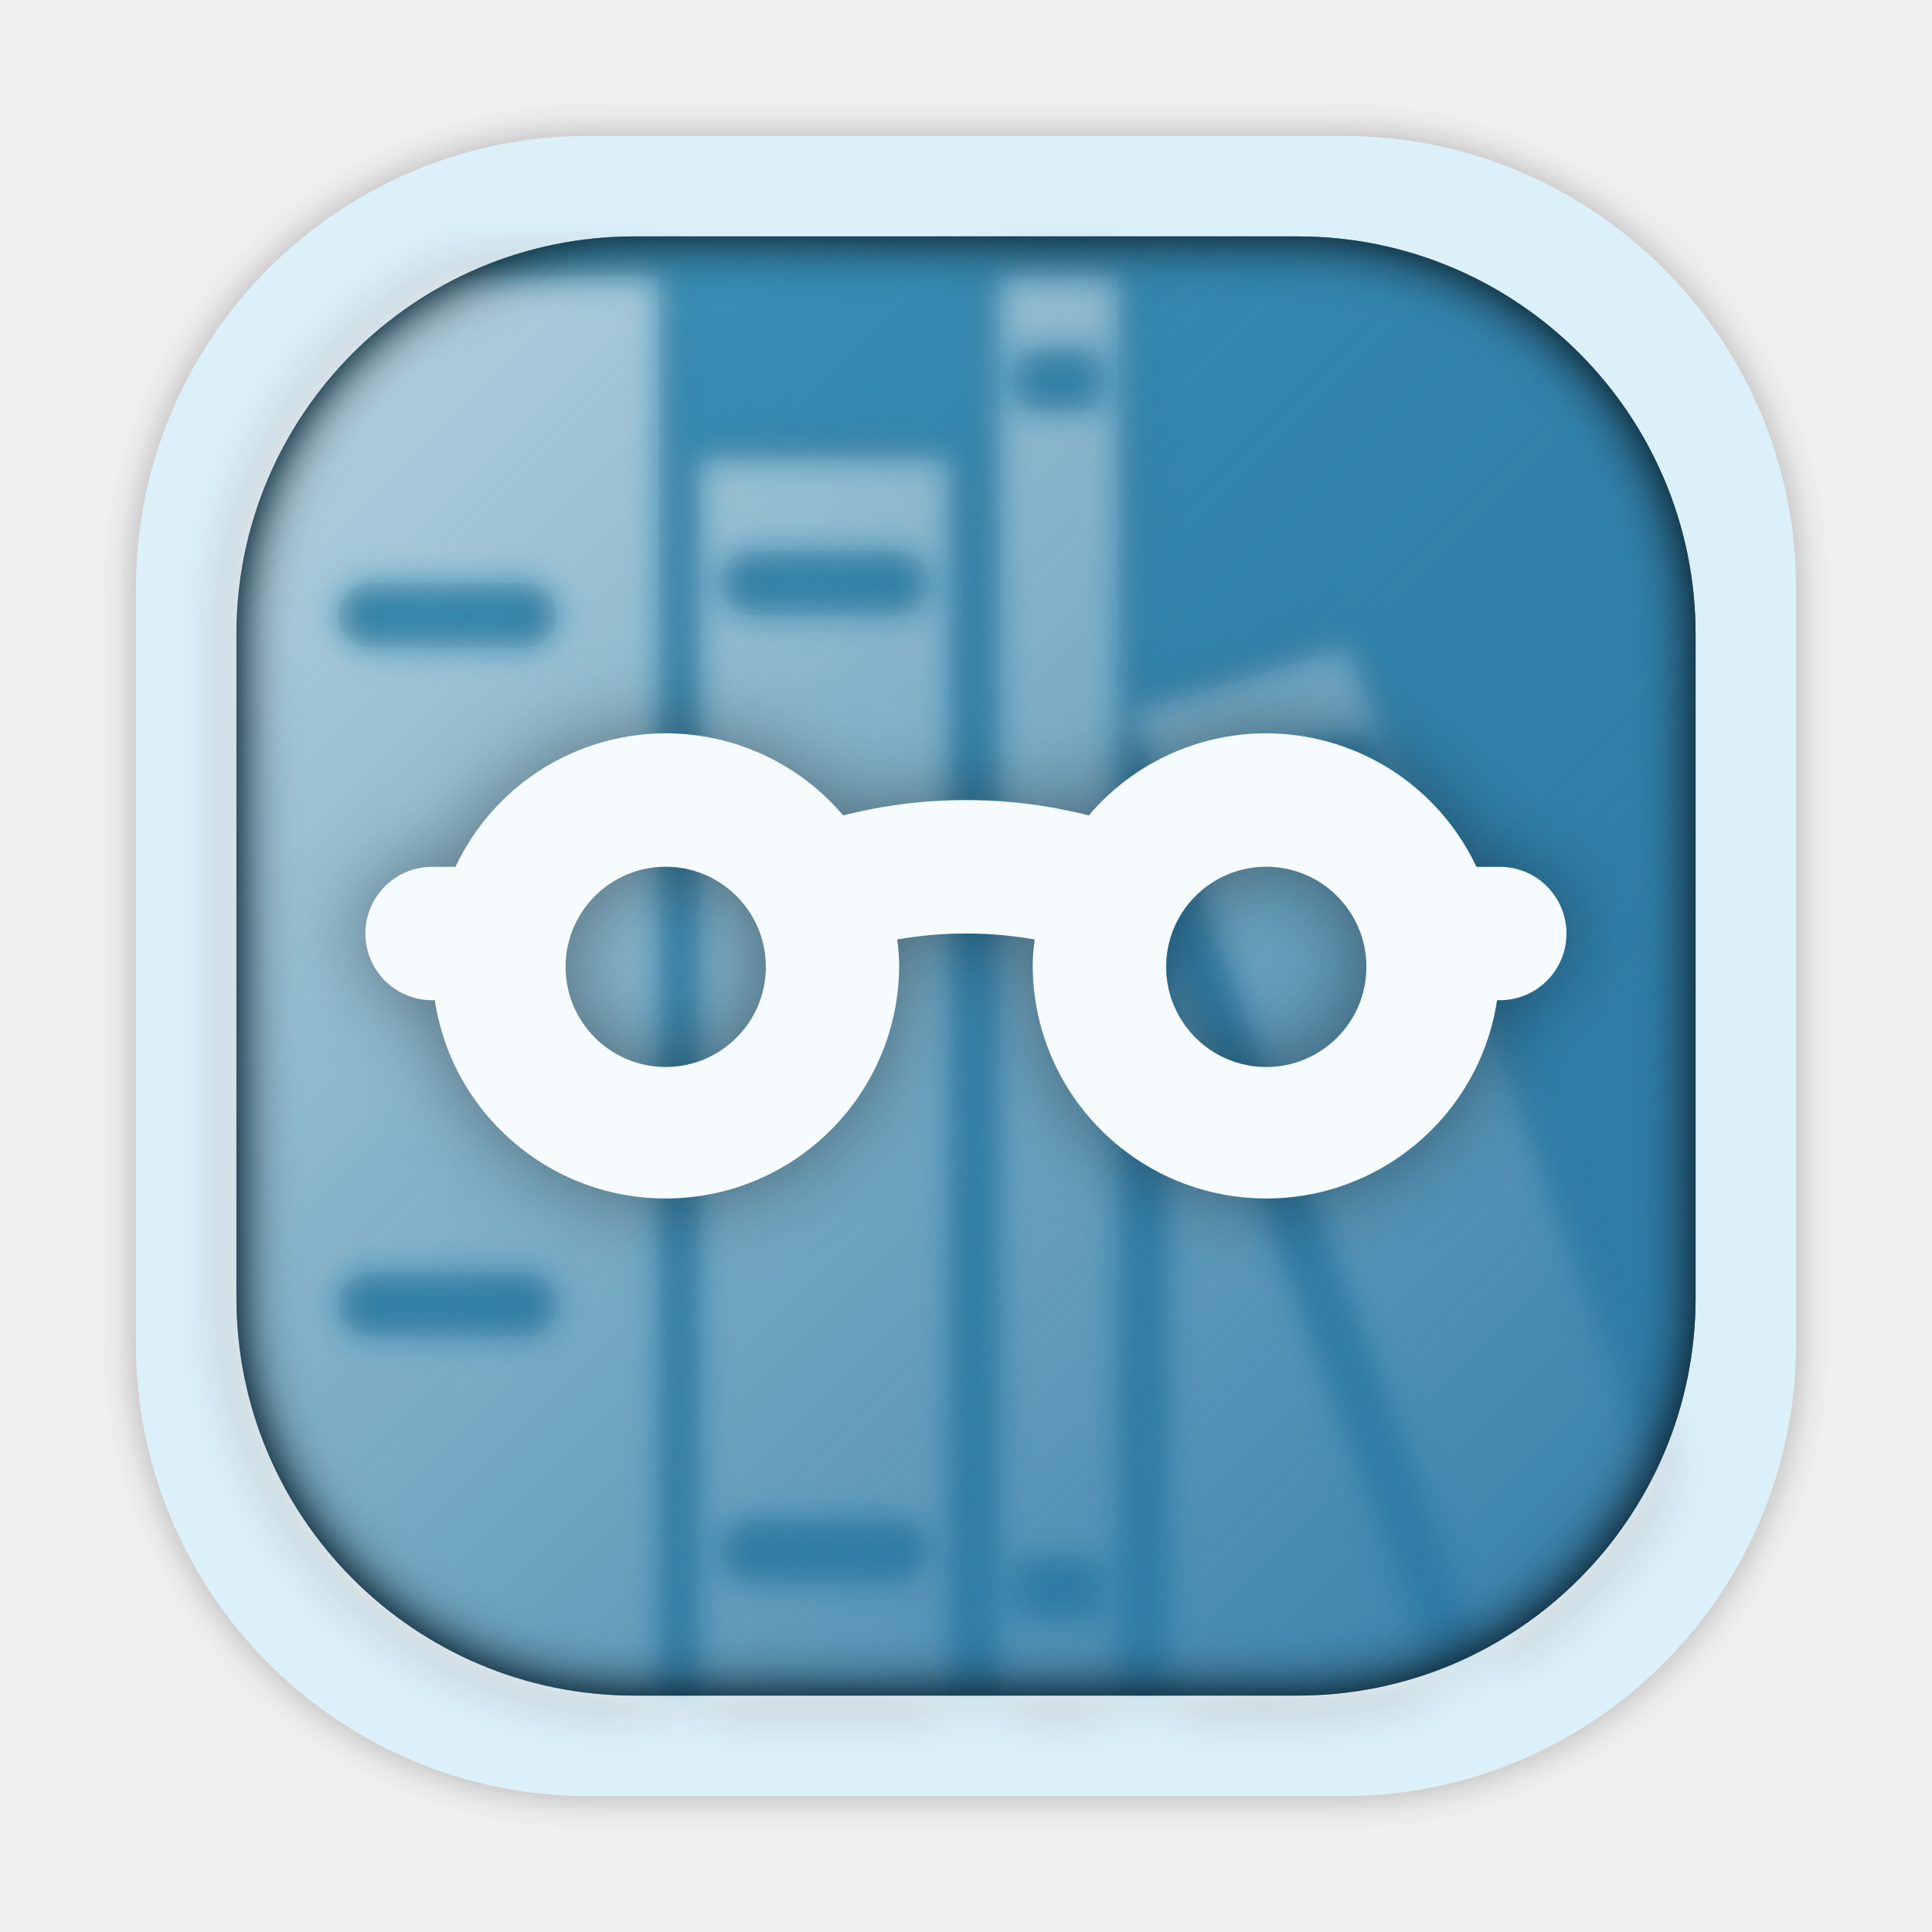
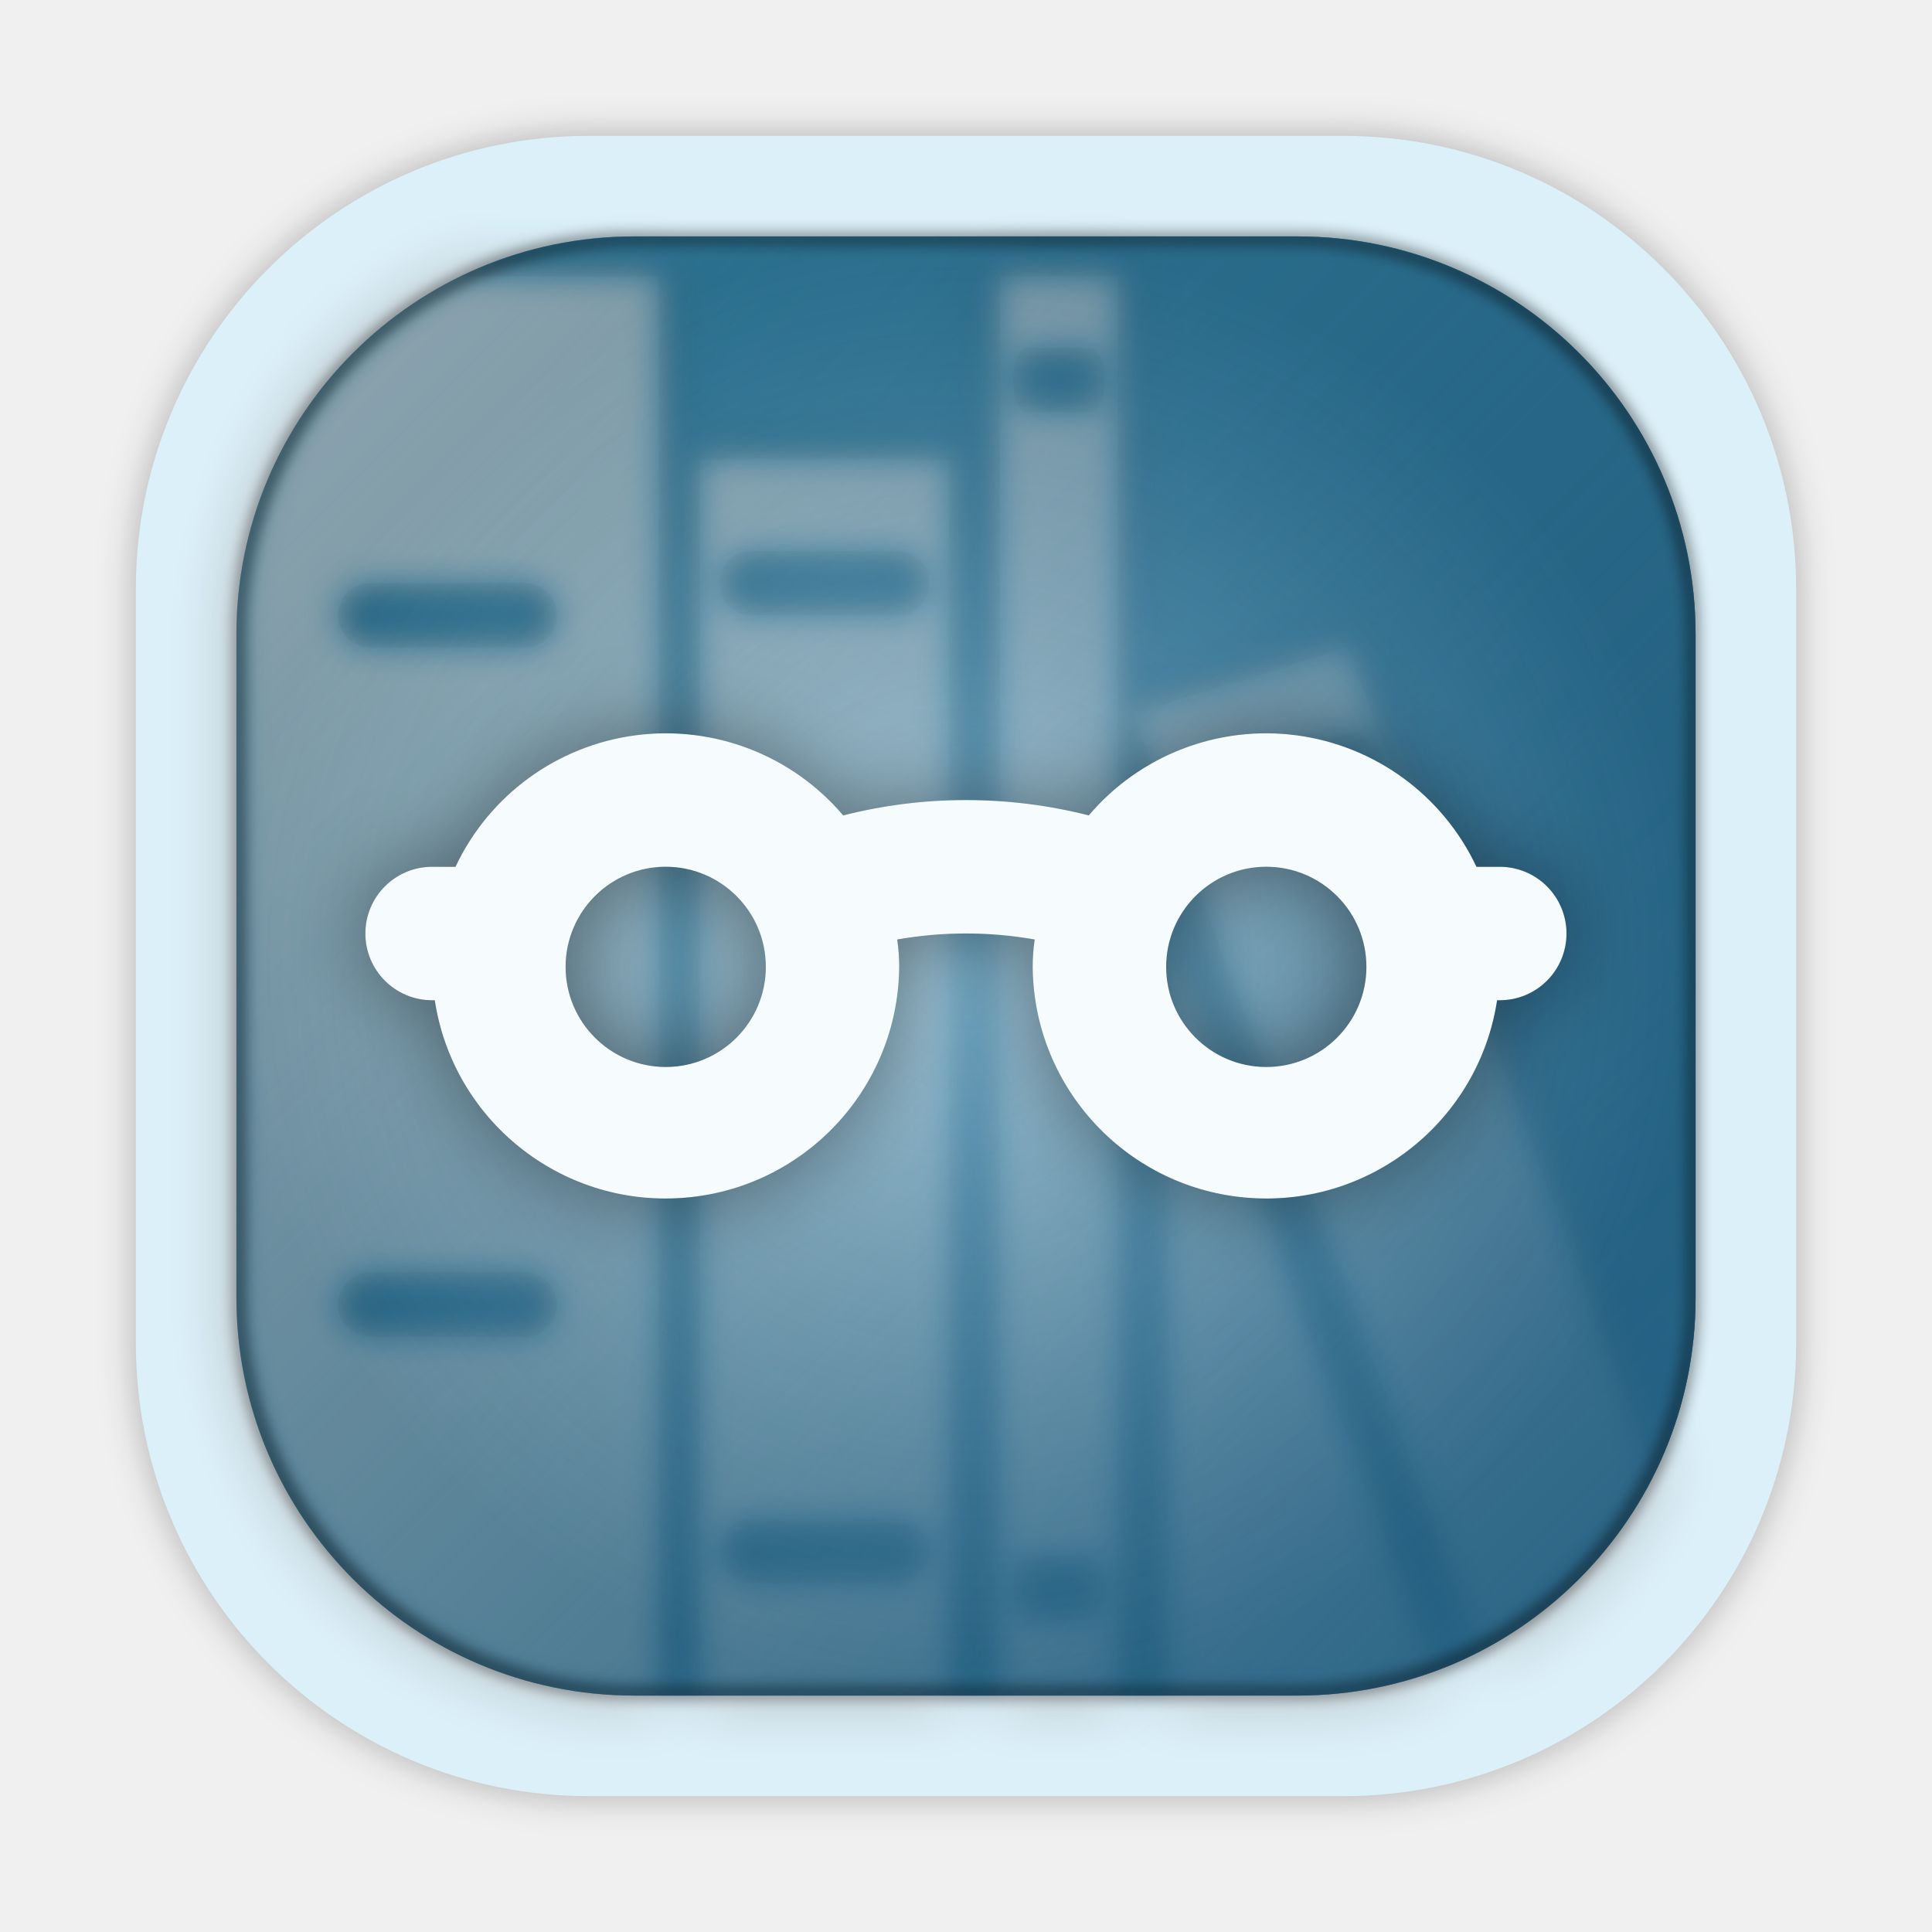
<svg xmlns="http://www.w3.org/2000/svg" id="svg2602" version="1.1" viewBox="0 0 64 64">
  <defs id="defs2540">
    <style id="style2528" type="text/css" />
    <filter id="filter1057" x="-.027" y="-.027" width="1.054" height="1.054" color-interpolation-filters="sRGB">
      <feGaussianBlur id="feGaussianBlur2530" stdDeviation="0.619" />
-     </filter>
-     <filter id="filter9387" x="-.046" y="-.046" width="1.092" height="1.092" color-interpolation-filters="sRGB">
-       <feFlood id="feFlood9377" flood-color="rgb(0,0,0)" result="flood" />
-       <feComposite id="feComposite9379" in="flood" in2="SourceGraphic" operator="out" result="composite1" />
-       <feGaussianBlur id="feGaussianBlur9381" in="composite1" result="blur" stdDeviation="1" />
-       <feOffset id="feOffset9383" dx="2.77556e-17" dy="0" result="offset" />
-       <feComposite id="feComposite9385" in="offset" in2="SourceGraphic" operator="in" result="composite2" />
    </filter>
    <linearGradient id="linearGradient14605" x1="-77.167" x2="-28.829" y1="10.583" y2="58.921" gradientTransform="translate(84.99768,-2.751924)" gradientUnits="userSpaceOnUse">
      <stop id="stop14601" stop-color="#40a1ca" offset="0" />
      <stop id="stop14599" stop-color="#2e7ba9" offset="1" />
    </linearGradient>
    <filter id="filter1585" x="-.139" y="-.072" width="1.279" height="1.144" color-interpolation-filters="sRGB">
      <feFlood id="feFlood1575" flood-color="rgb(0,0,0)" flood-opacity=".302" result="flood" />
      <feComposite id="feComposite1577" in="flood" in2="SourceGraphic" operator="in" result="composite1" />
      <feGaussianBlur id="feGaussianBlur1579" in="composite1" result="blur" stdDeviation="1" />
      <feOffset id="feOffset1581" dx="2.77556e-17" dy="0" result="offset" />
      <feComposite id="feComposite1583" in="offset" in2="SourceGraphic" operator="out" result="composite2" />
    </filter>
    <filter id="filter1597" x="-.273" y="-.098" width="1.547" height="1.196" color-interpolation-filters="sRGB">
      <feFlood id="feFlood1587" flood-color="rgb(0,0,0)" flood-opacity=".302" result="flood" />
      <feComposite id="feComposite1589" in="flood" in2="SourceGraphic" operator="in" result="composite1" />
      <feGaussianBlur id="feGaussianBlur1591" in="composite1" result="blur" stdDeviation="1" />
      <feOffset id="feOffset1593" dx="2.77556e-17" dy="0" result="offset" />
      <feComposite id="feComposite1595" in="offset" in2="SourceGraphic" operator="out" result="composite2" />
    </filter>
    <filter id="filter1609" x="-.614" y="-.051" width="2.229" height="1.102" color-interpolation-filters="sRGB">
      <feFlood id="feFlood1599" flood-color="rgb(0,0,0)" flood-opacity=".302" result="flood" />
      <feComposite id="feComposite1601" in="flood" in2="SourceGraphic" operator="in" result="composite1" />
      <feGaussianBlur id="feGaussianBlur1603" in="composite1" result="blur" stdDeviation="1" />
      <feOffset id="feOffset1605" dx="2.77556e-17" dy="0" result="offset" />
      <feComposite id="feComposite1607" in="offset" in2="SourceGraphic" operator="out" result="composite2" />
    </filter>
    <filter id="filter1621" x="-.291" y="-.059" width="1.582" height="1.117" color-interpolation-filters="sRGB">
      <feFlood id="feFlood1611" flood-color="rgb(0,0,0)" flood-opacity=".302" result="flood" />
      <feComposite id="feComposite1613" in="flood" in2="SourceGraphic" operator="in" result="composite1" />
      <feGaussianBlur id="feGaussianBlur1615" in="composite1" result="blur" stdDeviation="1" />
      <feOffset id="feOffset1617" dx="2.77556e-17" dy="0" result="offset" />
      <feComposite id="feComposite1619" in="offset" in2="SourceGraphic" operator="out" result="composite2" />
    </filter>
    <filter id="filter1633" x="-.172" y="-.051" width="1.343" height="1.102" color-interpolation-filters="sRGB">
      <feFlood id="feFlood1623" flood-color="rgb(0,0,0)" flood-opacity=".302" result="flood" />
      <feComposite id="feComposite1625" in="flood" in2="SourceGraphic" operator="in" result="composite1" />
      <feGaussianBlur id="feGaussianBlur1627" in="composite1" result="blur" stdDeviation="1" />
      <feOffset id="feOffset1629" dx="2.77556e-17" dy="0" result="offset" />
      <feComposite id="feComposite1631" in="offset" in2="SourceGraphic" operator="out" result="composite2" />
    </filter>
    <filter id="filter2061" x="-.027" y="-.027" width="1.054" height="1.054" color-interpolation-filters="sRGB">
      <feGaussianBlur id="feGaussianBlur2063" stdDeviation="0.529" />
    </filter>
    <linearGradient id="linearGradient2126" x1="69.826" x2="118.164" y1="-31.12" y2="17.218" gradientTransform="translate(-61.9949,38.95068)" gradientUnits="userSpaceOnUse">
      <stop id="stop2120" stop-color="#307c9e" stop-opacity=".3" offset="0" />
      <stop id="stop2122" stop-color="#2e7ba8" offset="1" />
    </linearGradient>
    <filter id="filter12512" x="-.083" y="-.214" width="1.166" height="1.427" color-interpolation-filters="sRGB">
      <feFlood id="feFlood12502" flood-color="rgb(0,0,0)" flood-opacity=".4" result="flood" />
      <feComposite id="feComposite12504" in="flood" in2="SourceGraphic" operator="in" result="composite1" />
      <feGaussianBlur id="feGaussianBlur12506" in="composite1" result="blur" stdDeviation="1" />
      <feOffset id="feOffset12508" dx="2.77556e-17" dy="0" result="offset" />
      <feComposite id="feComposite12510" in="offset" in2="SourceGraphic" operator="out" result="composite2" />
+     </filter>
+     <radialGradient id="radialGradient3574" cx="74.073" cy="91.221" r="24.169" gradientTransform="translate(-42.07251,-59.22143)" gradientUnits="userSpaceOnUse">
+       <stop id="stop2558" stop-color="#ffffff" stop-opacity=".3" offset="0" />
+       <stop id="stop2560" stop-color="#000000" stop-opacity=".21" offset="1" />
+     </radialGradient>
+     <filter id="filter3577" x="-.012" y="-.012" width="1.024" height="1.024" color-interpolation-filters="sRGB">
+       <feGaussianBlur id="feGaussianBlur3579" stdDeviation="0.242" />
    </filter>
  </defs>
  <rect id="rect2542" x="4.5" y="4.5" width="55" height="55" ry="15" fill="#141414" filter="url(#filter1057)" opacity=".3" stroke-linecap="round" stroke-width="2.744" />
  <g id="g2552" fill="#5e4aa6">
    <circle id="circle2546" cx="-1248.7" cy="-1241.6" r="0" />
    <circle id="circle2548" cx="-1059.5" cy="-1293.3" r="0" />
    <circle id="circle2550" cx="40.034" cy="-27.737" r="0" fill-rule="evenodd" />
  </g>
  <style id="style2560" type="text/css">.st0{opacity:0.15;fill:#45413C;}
	.st1{fill:#FFE500;}
	.st2{fill:#EBCB00;}
	.st3{fill:none;stroke:#45413C;stroke-linecap:round;stroke-linejoin:round;stroke-miterlimit:10;}
	.st4{fill:#FFAA54;}
	.st5{fill:#FF8A14;}
	.st6{fill:#FFB0CA;stroke:#45413C;stroke-linecap:round;stroke-linejoin:round;stroke-miterlimit:10;}
	.st7{fill:#FF87AF;stroke:#45413C;stroke-linecap:round;stroke-linejoin:round;stroke-miterlimit:10;}
	.st8{fill:#FFCC99;}
	.st9{fill:#FFFFFF;}
	.st10{fill:#F0F0F0;}
	.st11{fill:#BF8256;}
	.st12{fill:#915E3A;}
	.st13{fill:#DEA47A;}
	.st14{fill:#F0D5A8;}
	.st15{fill:#DEBB7E;}
	.st16{fill:#F7E5C6;}
	.st17{fill:#FF8A14;stroke:#45413C;stroke-linecap:round;stroke-linejoin:round;stroke-miterlimit:10;}
	.st18{fill:#FFF5E3;}
	.st19{fill:#FFF48C;}
	.st20{fill:#FFFACF;}
	.st21{fill:#FFFCE5;}
	.st22{fill:#FF87AF;}
	.st23{fill:#FFB0CA;}
	.st24{fill:#FFE500;stroke:#45413C;stroke-linecap:round;stroke-linejoin:round;stroke-miterlimit:10;}
	.st25{fill:#9CEB60;stroke:#45413C;stroke-linecap:round;stroke-linejoin:round;stroke-miterlimit:10;}
	.st26{fill:#FFFACF;stroke:#45413C;stroke-linecap:round;stroke-linejoin:round;stroke-miterlimit:10;}
	.st27{fill:#00F5BC;stroke:#45413C;stroke-linecap:round;stroke-linejoin:round;stroke-miterlimit:10;}
	.st28{fill:#BF8256;stroke:#45413C;stroke-linecap:round;stroke-linejoin:round;stroke-miterlimit:10;}
	.st29{fill:#FFE3CF;stroke:#45413C;stroke-linecap:round;stroke-linejoin:round;stroke-miterlimit:10;}
	.st30{fill:#FF6242;}
	.st31{fill:#FF866E;}
	.st32{fill:none;stroke:#E04122;stroke-linecap:round;stroke-linejoin:round;stroke-miterlimit:10;}
	.st33{fill:#FFFEF2;stroke:#45413C;stroke-linecap:round;stroke-linejoin:round;stroke-miterlimit:10;}
	.st34{fill:#FF6242;stroke:#45413C;stroke-linecap:round;stroke-linejoin:round;stroke-miterlimit:10;}
	.st35{fill:#FFA694;}
	.st36{fill:#FFFFFF;stroke:#45413C;stroke-linecap:round;stroke-linejoin:round;stroke-miterlimit:10;}
	.st37{fill:#FFFEF2;}
	.st38{fill:#FF6196;}
	.st39{fill:#B89558;}
	.st40{fill:none;stroke:#915E3A;stroke-linecap:round;stroke-linejoin:round;stroke-miterlimit:10;}
	.st41{fill:#DEBB7E;stroke:#45413C;stroke-linecap:round;stroke-linejoin:round;stroke-miterlimit:10;}
	.st42{fill:#6DD627;stroke:#45413C;stroke-linecap:round;stroke-linejoin:round;stroke-miterlimit:10;}
	.st43{fill:#E5F8FF;}
	.st44{fill:#E8F4FA;}
	.st45{fill:#E8F4FA;stroke:#45413C;stroke-linecap:round;stroke-linejoin:round;stroke-miterlimit:10;}
	.st46{fill:#FFCCDD;}
	.st47{fill:#E5F8FF;stroke:#45413C;stroke-linecap:round;stroke-linejoin:round;stroke-miterlimit:10;}
	.st48{fill:#00B8F0;stroke:#45413C;stroke-linecap:round;stroke-linejoin:round;stroke-miterlimit:10;}
	.st49{fill:#00B8F0;}
	.st50{fill:#4ACFFF;}
	.st51{fill:#E04122;}
	.st52{fill:#E04122;stroke:#45413C;stroke-linecap:round;stroke-linejoin:round;stroke-miterlimit:10;}
	.st53{fill:#87898C;}
	.st54{fill:#BDBEC0;}
	.st55{fill:#656769;}
	.st56{fill:#525252;}
	.st57{fill:#FFF48C;stroke:#45413C;stroke-linecap:round;stroke-linejoin:round;stroke-miterlimit:10;}
	.st58{fill:#6DD627;}
	.st59{fill:#EB6D00;}
	.st60{fill:#46B000;}
	.st61{fill:#80DDFF;}
	.st62{fill:#DAEDF7;}
	.st63{fill:#BF8DF2;stroke:#45413C;stroke-linecap:round;stroke-linejoin:round;stroke-miterlimit:10;}
	.st64{fill:#9F5AE5;stroke:#45413C;stroke-linecap:round;stroke-linejoin:round;stroke-miterlimit:10;}
	.st65{fill:#C8FFA1;}
	.st66{fill:#E4FFD1;}
	.st67{fill:#9CEB60;}
	.st68{fill:#E5FEFF;}
	.st69{fill:#B8ECFF;}
	.st70{fill:#E0E0E0;stroke:#45413C;stroke-linecap:round;stroke-linejoin:round;stroke-miterlimit:10;}
	.st71{fill:#E0E0E0;}
	.st72{fill:none;stroke:#4F4B45;stroke-linejoin:round;stroke-miterlimit:10;}
	.st73{fill:none;stroke:#4F4B45;stroke-linecap:round;stroke-linejoin:round;stroke-miterlimit:10;}
	.st74{fill:#E0366F;stroke:#45413C;stroke-linecap:round;stroke-linejoin:round;stroke-miterlimit:10;}
	.st75{fill:none;stroke:#45413C;stroke-miterlimit:10;}
	.st76{fill:#FF866E;stroke:#45413C;stroke-linecap:round;stroke-linejoin:round;stroke-miterlimit:10;}
	.st77{fill:#45413C;stroke:#45413C;stroke-linecap:round;stroke-linejoin:round;stroke-miterlimit:10;}
	.st78{fill:#9F5AE5;}
	.st79{fill:#803EC2;}
	.st80{fill:#803EC2;stroke:#45413C;stroke-linecap:round;stroke-linejoin:round;stroke-miterlimit:10;}
	.st81{fill:#BF8DF2;}
	.st82{fill:#FFAA54;stroke:#45413C;stroke-linecap:round;stroke-linejoin:round;stroke-miterlimit:10;}
	.st83{fill:none;stroke:#45413C;stroke-linejoin:round;stroke-miterlimit:10;}
	.st84{fill:#FFCCDD;stroke:#45413C;stroke-linecap:round;stroke-linejoin:round;stroke-miterlimit:10;}
	.st85{fill:#FF6196;stroke:#45413C;stroke-linecap:round;stroke-linejoin:round;stroke-miterlimit:10;}
	.st86{fill:#FFE5EE;}
	.st87{fill:#F7E5C6;stroke:#45413C;stroke-linecap:round;stroke-linejoin:round;stroke-miterlimit:10;}
	.st88{fill:#E5FFF9;}
	.st89{fill:none;stroke:#45413C;stroke-width:1.006;stroke-linecap:round;stroke-linejoin:round;stroke-miterlimit:10;}
	.st90{fill:#4AEFF7;}
	.st91{fill:#A6FBFF;}
	.st92{fill:#E5FEFF;stroke:#45413C;stroke-linecap:round;stroke-linejoin:round;stroke-miterlimit:10;}
	.st93{fill:#46B000;stroke:#45413C;stroke-linecap:round;stroke-linejoin:round;stroke-miterlimit:10;}
	.st94{fill:#FFFFFF;stroke:#45413C;stroke-linejoin:round;stroke-miterlimit:10;}
	.st95{fill:#FFFFFF;stroke:#45413C;stroke-miterlimit:10;}
	.st96{fill:#009FD9;}
	.st97{fill:#00DFEB;}
	.st98{fill:#C0DCEB;stroke:#45413C;stroke-linecap:round;stroke-linejoin:round;stroke-miterlimit:10;}
	.st99{fill:#00DFEB;stroke:#45413C;stroke-linecap:round;stroke-linejoin:round;stroke-miterlimit:10;}
	.st100{fill:#FFE5EE;stroke:#45413C;stroke-linecap:round;stroke-linejoin:round;stroke-miterlimit:10;}
	.st101{fill:#8CA4B8;}
	.st102{fill:#ADC4D9;}
	.st103{fill:#656769;stroke:#45413C;stroke-linecap:round;stroke-linejoin:round;stroke-miterlimit:10;}
	.st104{fill:#F0F0F0;stroke:#45413C;stroke-linecap:round;stroke-linejoin:round;stroke-miterlimit:10;}
	.st105{fill:#C0DCEB;}
	.st106{fill:#45413C;}
	.st107{fill:#FFCABF;}
	.st108{fill:#87898C;stroke:#45413C;stroke-linecap:round;stroke-linejoin:round;stroke-miterlimit:10;}
	.st109{fill:#EBCB00;stroke:#45413C;stroke-linecap:round;stroke-linejoin:round;stroke-miterlimit:10;}</style>
  <g id="g2600" fill="#5e4aa6">
    <circle id="circle2562" cx="-1084.9" cy="-1267.7" r="0" />
    <circle id="circle2564" cx="14.693" cy="-2.183" r="0" fill-rule="evenodd" />
    <circle id="circle2566" cx="-1269.8" cy="-1283" r="0" />
    <circle id="circle2568" cx="-170.22" cy="-17.475" r="0" fill-rule="evenodd" />
    <circle id="circle2570" cx="-1230.6" cy="-1370.4" r="0" />
    <circle id="circle2572" cx="-1122.3" cy="-1430.5" r="0" />
    <g id="g2586" transform="matrix(3.7796 0 0 3.7796 -16.748 -103.66)" stroke-width=".265">
      <circle id="circle2574" cx="-330.38" cy="-328.51" r="0" />
      <circle id="circle2576" cx="-301.71" cy="-344.43" r="0" />
      <circle id="circle2578" cx="-259.01" cy="-348.26" r="0" />
      <circle id="circle2580" cx="31.886" cy="-13.442" r="0" fill-rule="evenodd" />
      <circle id="circle2582" cx="-257.29" cy="-350.65" r="0" />
      <circle id="circle2584" cx="33.611" cy="-15.826" r="0" fill-rule="evenodd" />
    </g>
    <g id="g2594" transform="translate(-186.89 -74.879)">
      <circle id="circle2588" cx="-1248.7" cy="-1241.6" r="0" />
      <circle id="circle2590" cx="-1140.3" cy="-1301.8" r="0" />
      <circle id="circle2592" cx="-1158.1" cy="-1246" r="0" />
    </g>
    <circle id="circle2596" cx="-1344.2" cy="-1342.6" r="0" />
    <circle id="circle2598" cx="-244.64" cy="-77.062" r="0" fill-rule="evenodd" />
  </g>
  <rect id="rect2544" x="4.5" y="4.5" width="55" height="55" ry="15" fill="#dcf0f9" stroke-linecap="round" stroke-width="2.744" />
  <rect id="rect10908" x="7.831" y="7.831" width="48.338" height="48.338" ry="13.183" fill="url(#linearGradient14605)" stroke-linecap="round" stroke-width="2.412" />
  <g id="g2005" transform="translate(-116.7761,-68.58855)" fill="#f6fbfd">
    <path id="path960" d="m132.043 77.743c-2e-3 9.29e-4 -5e-3 0.003-7e-3 0.004-0.823 0.399-1.599 0.879-2.315 1.432-0.236 0.183-0.465 0.374-0.688 0.572-9e-3 0.007-0.017 0.016-0.025 0.024-0.624 0.556-1.191 1.171-1.699 1.836-0.073 0.096-0.146 0.192-0.216 0.29-0.124 0.172-0.247 0.346-0.363 0.525-0.128 0.197-0.248 0.399-0.365 0.603-0.105 0.181-0.205 0.365-0.301 0.552-0.117 0.229-0.23 0.459-0.334 0.695-0.061 0.138-0.118 0.277-0.174 0.418-0.094 0.235-0.181 0.474-0.261 0.715-0.041 0.122-0.084 0.243-0.122 0.367-0.106 0.353-0.199 0.713-0.276 1.078-0.02 0.093-0.035 0.189-0.053 0.283-0.057 0.304-0.104 0.613-0.14 0.924-0.017 0.148-0.037 0.295-0.049 0.445-6e-3 0.074-0.011 0.149-0.016 0.223-0.019 0.289-0.031 0.58-0.031 0.873v21.972c0 0.277 0.011 0.554 0.027 0.83 8e-3 0.132 0.019 0.262 0.031 0.392 6e-3 0.066 0.013 0.132 0.02 0.198 0.705 6.63 6.282 11.763 13.105 11.763h0.806v-47.014zm2.126 10.158c0.584 0 1.06 0.487 1.06 1.071-2e-3 0.583-0.476 1.062-1.06 1.062l-5.133-0.004c-0.584 0-1.064-0.477-1.064-1.062 0-0.586 0.479-1.062 1.064-1.062zm0 22.833c0.584 0 1.06 0.487 1.06 1.071-2e-3 0.583-0.476 1.062-1.06 1.062l-5.133-4e-3c-0.584 0-1.064-0.477-1.064-1.062s0.479-1.062 1.064-1.062z" filter="url(#filter1633)" />
    <path id="path962" d="m139.965 83.807v40.95h8.245v-40.95zm6.578 3.028c0.559 0 1.013 0.487 1.013 1.071-2e-3 0.583-0.455 1.062-1.013 1.062l-4.906-0.004c-0.559 0-1.017-0.477-1.017-1.062s0.458-1.062 1.017-1.062zm0 32.069c0.559 0 1.013 0.487 1.013 1.071-2e-3 0.583-0.455 1.062-1.013 1.062l-4.906-4e-3c-0.559 0-1.017-0.477-1.017-1.062s0.458-1.062 1.017-1.062z" filter="url(#filter1621)" />
    <path id="path964" d="m149.9 77.743v47.014h3.907v-33.521c-0.071-0.277-0.075-0.565 0-0.839v-12.655zm3.027 2.373c0.244 0 0.443 0.487 0.443 1.071-9.3e-4 0.583-0.199 1.062-0.443 1.062l-2.144-0.004c-0.244 0-0.445-0.477-0.445-1.062 0-0.586 0.201-1.062 0.445-1.062zm0 40.021c0.244 0 0.443 0.487 0.443 1.071-9.3e-4 0.583-0.199 1.062-0.443 1.062l-2.144-4e-3c-0.244 0-0.445-0.477-0.445-1.062 0-0.586 0.201-1.062 0.445-1.062z" filter="url(#filter1609)" />
    <path id="path966" d="m155.498 100.21v24.548h4.265c1.591 0 3.108-0.292 4.517-0.804z" filter="url(#filter1597)" />
    <path id="path968" d="m161.418 90.035-7.086 2.181 11.494 31.066c4e-3 -2e-3 7e-3 -4e-3 0.011-6e-3 0.142-0.074 0.282-0.15 0.421-0.229 0.209-0.118 0.412-0.243 0.614-0.372 0.188-0.121 0.374-0.246 0.556-0.376 0.138-0.098 0.273-0.2 0.407-0.303 0.194-0.15 0.384-0.304 0.568-0.465 0.025-0.022 0.049-0.045 0.074-0.067 0.116-0.103 0.232-0.206 0.345-0.312 0.219-0.208 0.429-0.424 0.634-0.646 0.036-0.039 0.072-0.079 0.107-0.118 0.55-0.614 1.045-1.28 1.474-1.99 7e-3 -0.012 0.015-0.023 0.022-0.035 5e-3 -8e-3 0.01-0.017 0.015-0.025 0.173-0.29 0.335-0.587 0.487-0.891zm0.156 2.849c0.434 0.011 0.841 0.314 0.98 0.768 0.169 0.558-0.123 1.149-0.657 1.313l-4.691 1.432c-0.534 0.163-1.112-0.159-1.284-0.719s0.127-1.149 0.661-1.313l4.69-1.442c0.1-0.031 0.201-0.042 0.301-0.04z" filter="url(#filter1585)" />
  </g>
  <g id="g2017" transform="translate(-62.105,-18.69278)" fill="#f6fbfd" filter="url(#filter2061)">
    <path id="path2007" d="m77.372 27.847c-0.002 9.29e-4 -0.005 0.003-0.007 0.004-0.823 0.399-1.599 0.879-2.315 1.432-0.236 0.183-0.465 0.374-0.688 0.572-0.009 0.007-0.017 0.016-0.025 0.024-0.624 0.556-1.191 1.171-1.699 1.836-0.073 0.096-0.146 0.192-0.216 0.29-0.124 0.172-0.247 0.346-0.363 0.525-0.128 0.197-0.248 0.399-0.365 0.603-0.105 0.181-0.205 0.365-0.301 0.552-0.117 0.229-0.23 0.459-0.334 0.695-0.061 0.138-0.118 0.277-0.174 0.418-0.094 0.235-0.181 0.474-0.261 0.715-0.041 0.122-0.084 0.243-0.122 0.367-0.106 0.353-0.199 0.713-0.276 1.078-0.02 0.093-0.035 0.189-0.053 0.283-0.057 0.304-0.104 0.613-0.14 0.924-0.017 0.148-0.037 0.295-0.049 0.445-6e-3 0.074-0.011 0.149-0.016 0.223-0.019 0.289-0.031 0.58-0.031 0.873v21.972c0 0.277 0.011 0.554 0.027 0.83 0.008 0.132 0.019 0.262 0.031 0.392 0.006 0.066 0.014 0.132 0.02 0.198 0.705 6.63 6.282 11.763 13.105 11.763h0.806v-47.014zm2.126 10.158c0.584 0 1.06 0.487 1.06 1.071-0.002 0.583-0.476 1.062-1.06 1.062l-5.133-0.004c-0.584 0-1.064-0.477-1.064-1.062 0-0.586 0.479-1.062 1.064-1.062zm0 22.833c0.584 0 1.06 0.487 1.06 1.071-0.002 0.583-0.476 1.062-1.06 1.062l-5.133-0.004c-0.584 0-1.064-0.477-1.064-1.062 0-0.586 0.479-1.062 1.064-1.062z" />
    <path id="path2009" d="m85.294 33.911v40.95h8.245v-40.95zm6.578 3.028c0.559 0 1.013 0.487 1.013 1.071-0.002 0.583-0.455 1.062-1.013 1.062l-4.906-0.004c-0.559 0-1.017-0.477-1.017-1.062s0.458-1.062 1.017-1.062zm0 32.069c0.559 0 1.013 0.487 1.013 1.071-0.002 0.583-0.455 1.062-1.013 1.062l-4.906-0.004c-0.559 0-1.017-0.477-1.017-1.062 0-0.586 0.458-1.062 1.017-1.062z" />
    <path id="path2011" d="m95.229 27.847v47.014h3.907v-33.521c-0.071-0.277-0.075-0.565 0-0.839v-12.655zm3.027 2.373c0.244 0 0.443 0.487 0.443 1.071-9.29e-4 0.583-0.199 1.062-0.443 1.062l-2.144-0.004c-0.244 0-0.445-0.477-0.445-1.062 0-0.586 0.201-1.062 0.445-1.062zm0 40.021c0.244 0 0.443 0.487 0.443 1.071-9.29e-4 0.583-0.199 1.062-0.443 1.062l-2.144-0.004c-0.244 0-0.445-0.477-0.445-1.062 0-0.586 0.201-1.062 0.445-1.062z" />
    <path id="path2013" d="m100.827 50.314v24.548h4.265c1.591 0 3.108-0.293 4.517-0.804z" />
    <path id="path2015" d="m106.747 40.139-7.086 2.181 11.494 31.066c4e-3 -0.002 7e-3 -0.004 0.011-0.006 0.142-0.074 0.282-0.15 0.421-0.229 0.209-0.118 0.412-0.243 0.614-0.372 0.188-0.121 0.374-0.246 0.556-0.376 0.138-0.098 0.273-0.2 0.407-0.303 0.194-0.15 0.384-0.304 0.568-0.465 0.025-0.022 0.049-0.045 0.074-0.067 0.116-0.103 0.232-0.206 0.345-0.312 0.219-0.208 0.429-0.424 0.634-0.646 0.036-0.039 0.072-0.078 0.107-0.118 0.55-0.614 1.045-1.28 1.474-1.99 7e-3 -0.012 0.015-0.023 0.022-0.034 5e-3 -0.008 0.01-0.017 0.015-0.025 0.173-0.29 0.335-0.587 0.487-0.891zm0.156 2.849c0.434 0.011 0.841 0.314 0.98 0.768 0.169 0.558-0.123 1.149-0.657 1.313l-4.691 1.432c-0.534 0.163-1.112-0.159-1.284-0.719s0.127-1.149 0.661-1.313l4.69-1.442c0.1-0.031 0.201-0.042 0.301-0.04z" />
  </g>
  <rect id="rect9752" x="7.831" y="7.831" width="48.338" height="48.338" ry="13.183" fill="url(#linearGradient2126)" stroke-linecap="round" stroke-width="2.412" />
-   <rect id="rect4204" transform="matrix(.9295775 0 0 .9295775 2.253521 2.253521)" x="6" y="6" width="52" height="52" ry="14.182" fill="#d39641" fill-rule="evenodd" filter="url(#filter9387)" stroke-linecap="round" stroke-width="2.595" />
+   <g id="g7032">
+     <rect id="rect3572" x="7.831" y="7.831" width="48.338" height="48.338" ry="13.183" fill="url(#radialGradient3574)" stroke-linecap="round" stroke-width="2.412" />
+     <path id="rect2552" d="m21.013 7.831c-7.303 0-13.182 5.878-13.182 13.182v21.973c0 7.303 5.878 13.184 13.182 13.184h21.973c7.303 0 13.184-5.88 13.184-13.184v-21.973c0-7.303-5.88-13.182-13.184-13.182zm0.078 0.168h21.818c7.252 0 13.09 5.839 13.09 13.092v21.818c0 7.252-5.837 13.09-13.09 13.09h-21.818c-7.252 0-13.092-5.837-13.092-13.09v-21.818c0-7.252 5.839-13.092 13.092-13.092z" fill="#000000" filter="url(#filter3577)" />
+   </g>
  <g id="g13867" transform="matrix(1.372042,0,0,1.372042,-11.90534,-11.90534)" stroke-width="1.611">
    <path id="path12479" d="m44.889 29.605h-0.564a5.615 5.615 0 0 0-9.361-1.241 12.043 12.043 0 0 0-5.929 0 5.615 5.615 0 0 0-9.361 1.241h-0.564a1.611 1.611 0 0 0 0 3.222h0.064a5.639 5.639 0 0 0 11.213-0.806 4.556 4.556 0 0 0-0.048-0.661 9.57 9.57 0 0 1 3.319 0 4.556 4.556 0 0 0-0.048 0.661 5.639 5.639 0 0 0 11.213 0.806h0.064a1.611 1.611 0 0 0 0-3.222zm-20.139 4.833a2.417 2.417 0 1 1 2.417-2.417 2.417 2.417 0 0 1-2.417 2.417zm14.5 0a2.417 2.417 0 1 1 2.417-2.417 2.417 2.417 0 0 1-2.417 2.417z" fill="#f6fbfd" />
    <path id="path12488" d="m44.889 29.605h-0.564a5.615 5.615 0 0 0-9.361-1.241 12.043 12.043 0 0 0-5.929 0 5.615 5.615 0 0 0-9.361 1.241h-0.564a1.611 1.611 0 0 0 0 3.222h0.064a5.639 5.639 0 0 0 11.213-0.806 4.556 4.556 0 0 0-0.048-0.661 9.57 9.57 0 0 1 3.319 0 4.556 4.556 0 0 0-0.048 0.661 5.639 5.639 0 0 0 11.213 0.806h0.064a1.611 1.611 0 0 0 0-3.222zm-20.139 4.833a2.417 2.417 0 1 1 2.417-2.417 2.417 2.417 0 0 1-2.417 2.417zm14.5 0a2.417 2.417 0 1 1 2.417-2.417 2.417 2.417 0 0 1-2.417 2.417z" fill="#494c4e" filter="url(#filter12512)" />
  </g>
</svg>
